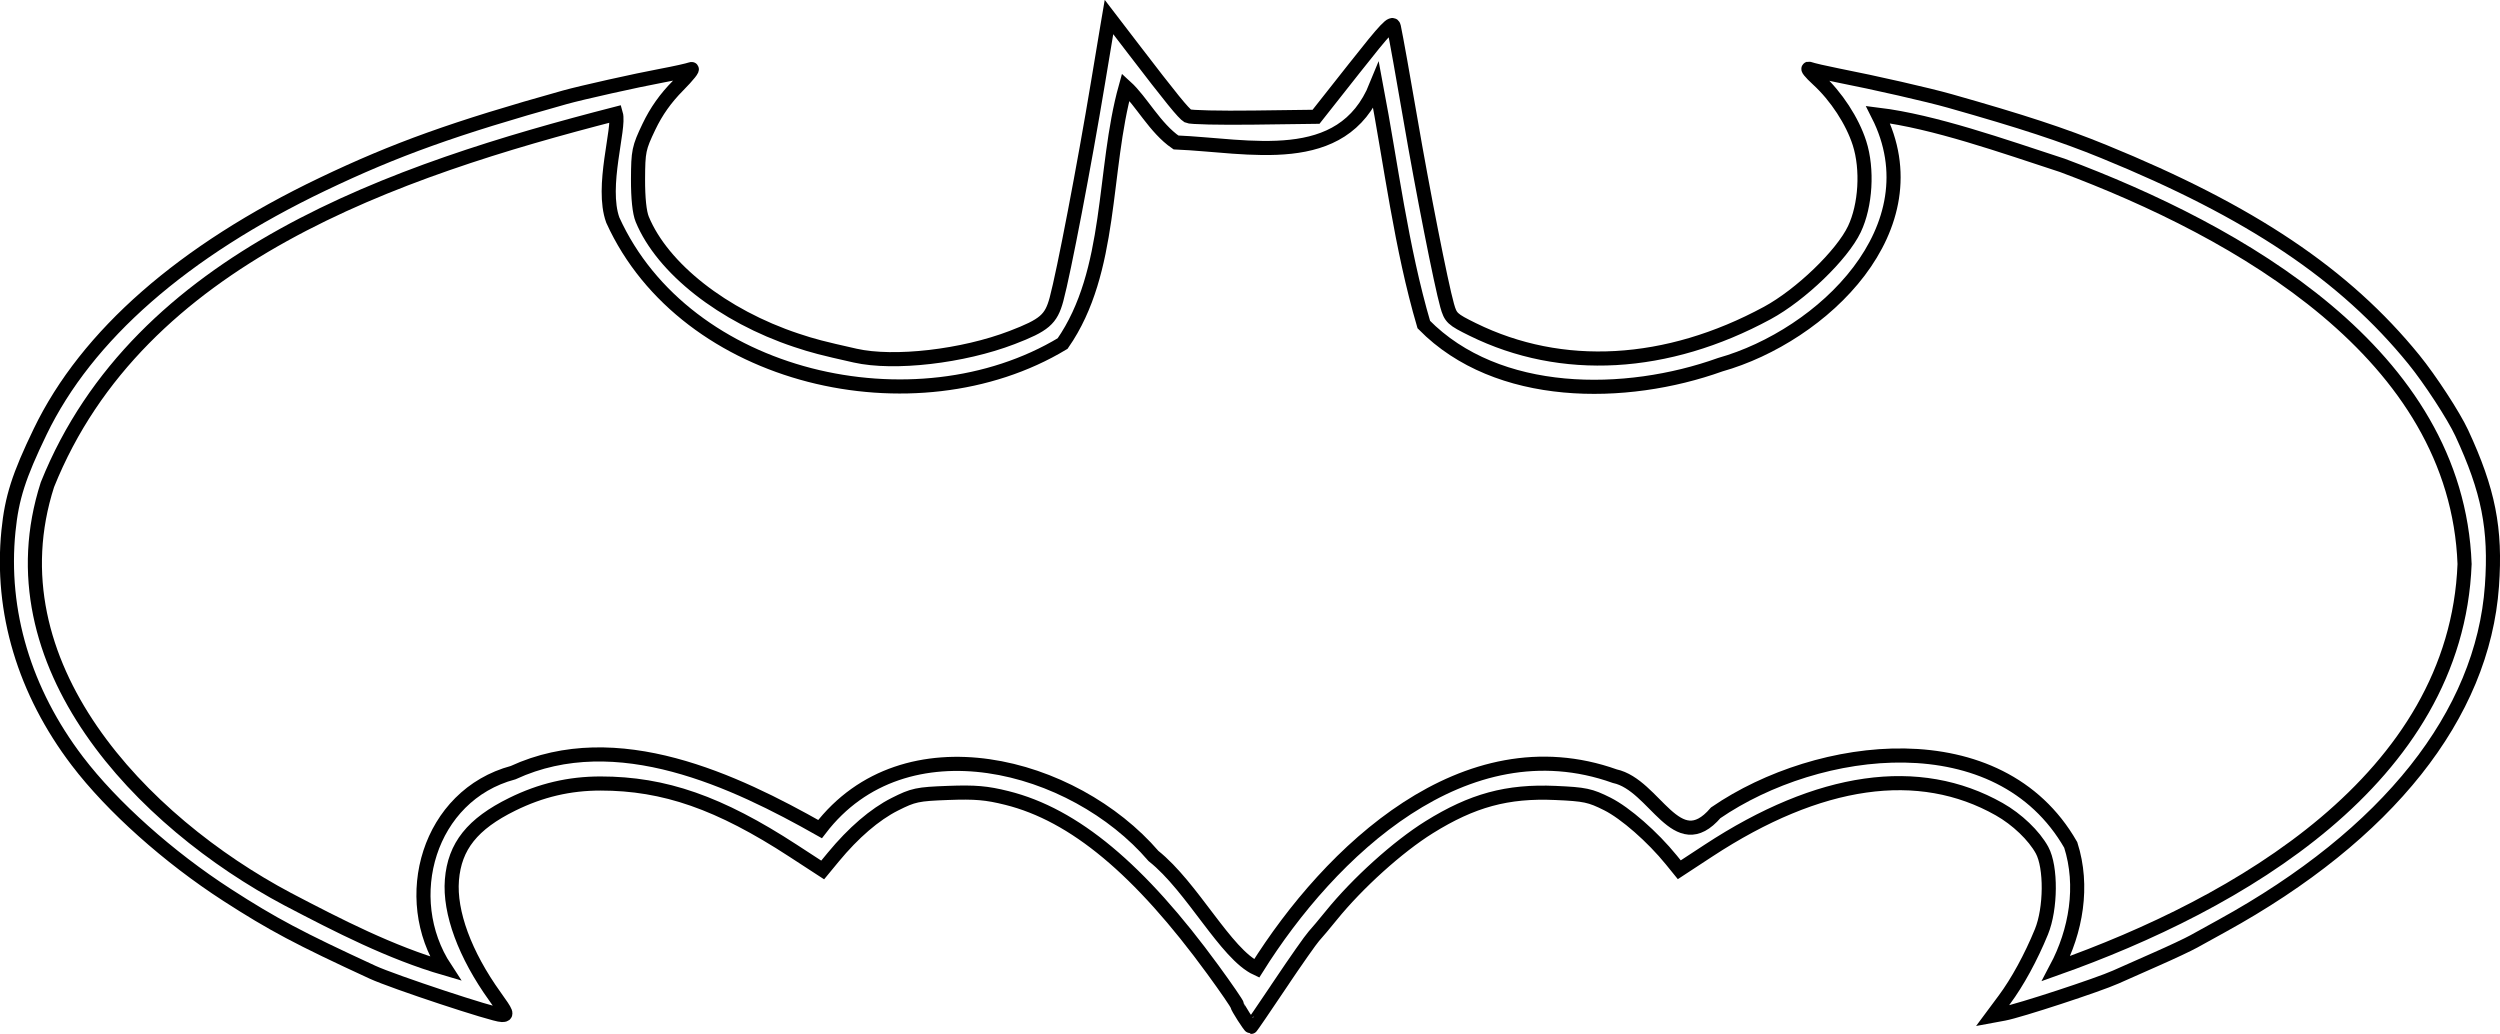
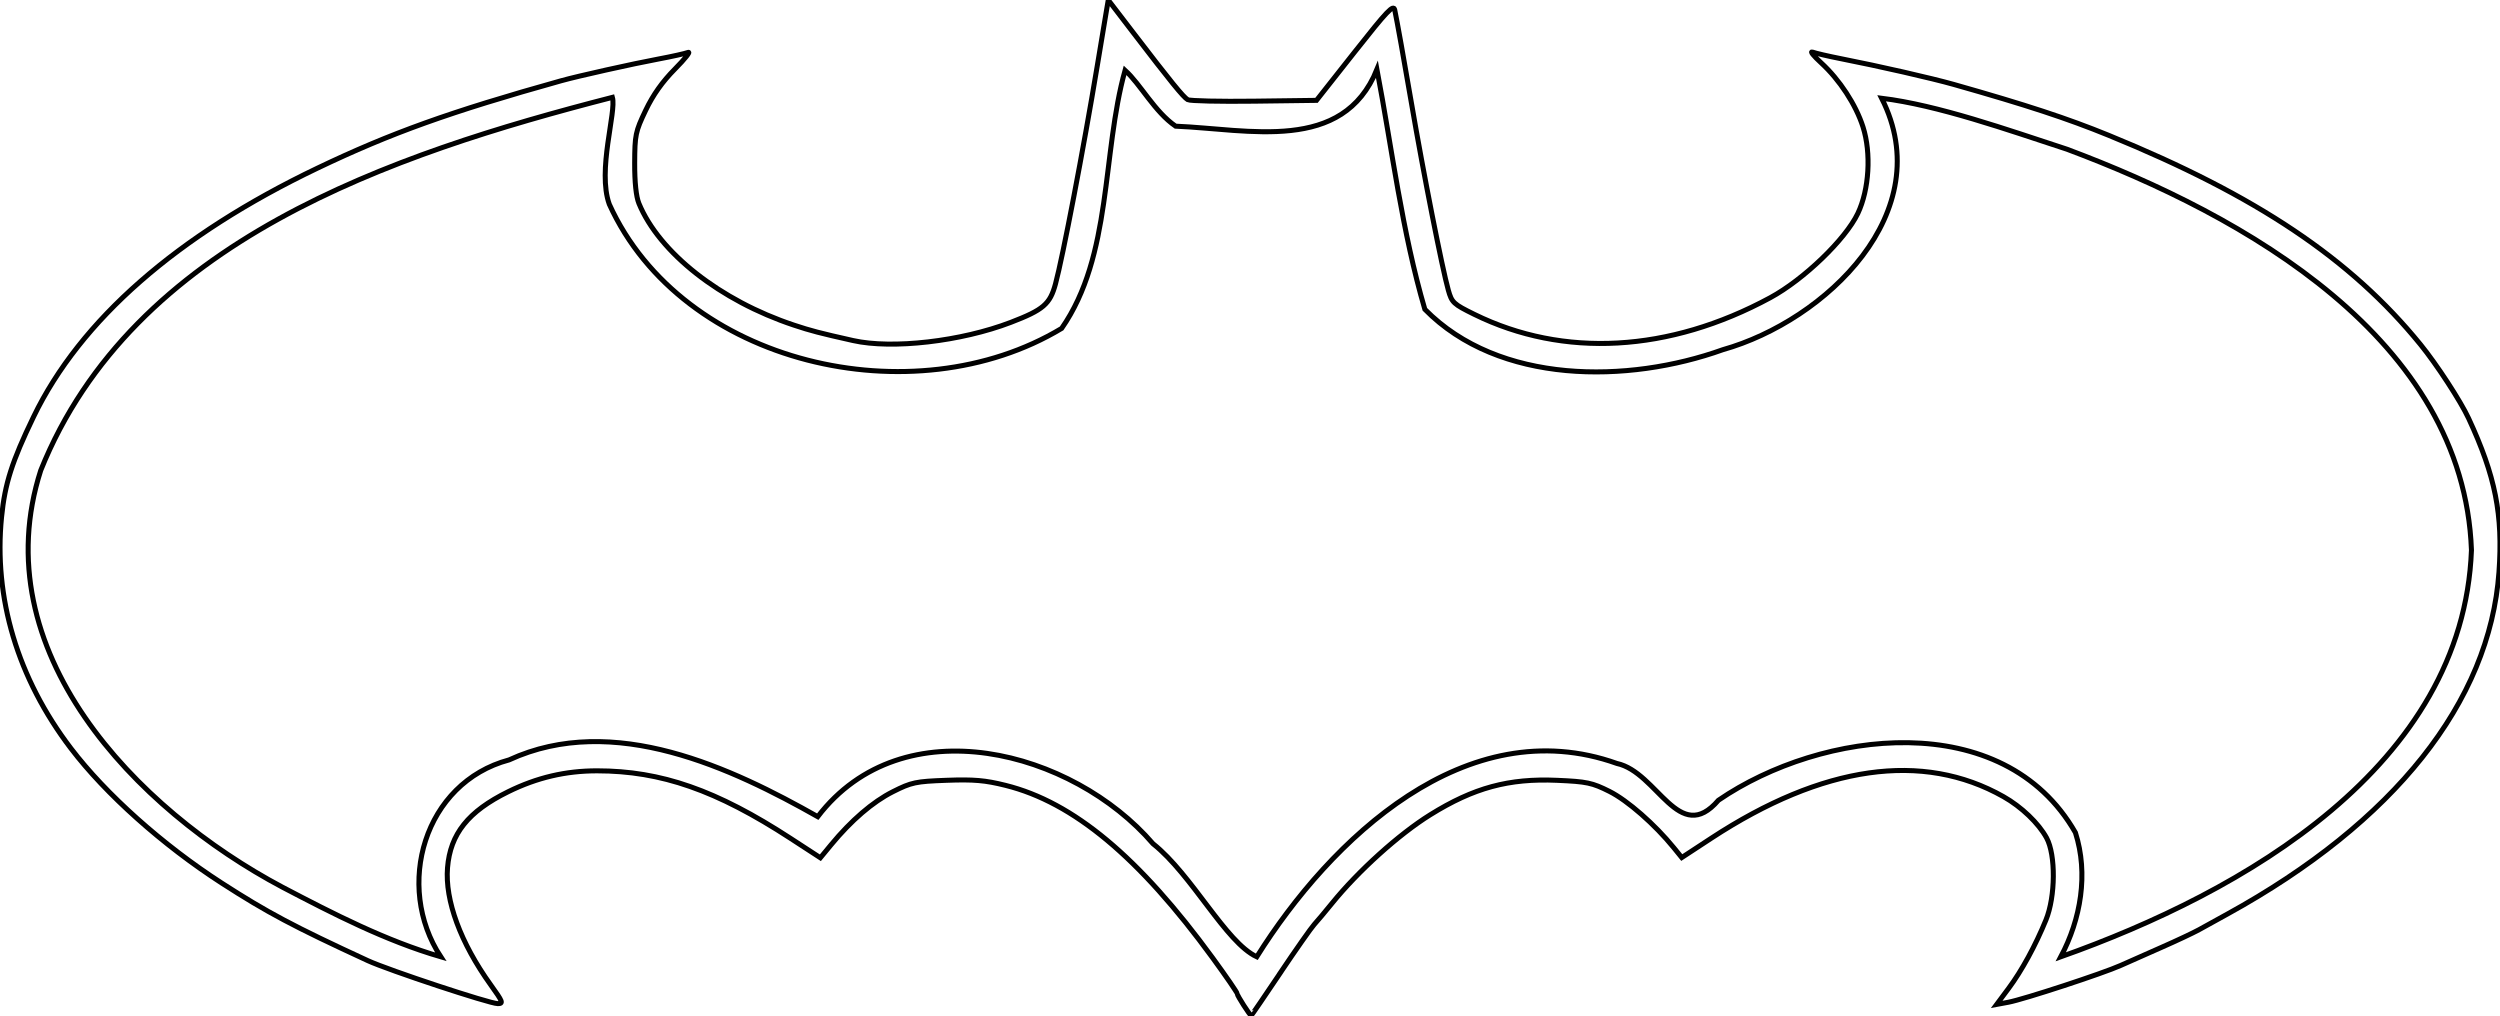
- <svg xmlns="http://www.w3.org/2000/svg" width="177.152" height="73.253" id="svg2" version="1.1">
-   <defs id="defs4" />
-   <g id="layer1" transform="translate(-1168.233,-567.625)">
-     <path style="fill:none;stroke:#000000;stroke-width:1" d="m 1258.932,637.389 c 1.108,-1.649 2.188,-3.189 2.401,-3.421 0.213,-0.233 0.768,-0.894 1.234,-1.469 1.86,-2.297 4.722,-4.879 6.937,-6.257 3.064,-1.907 5.533,-2.578 8.942,-2.428 2.098,0.092 2.47,0.171 3.686,0.781 1.275,0.64 3.2,2.325 4.534,3.968 l 0.563,0.694 2.07,-1.357 c 7.857,-5.151 14.903,-6.155 20.6,-2.935 1.265,0.715 2.472,1.87 3.036,2.904 0.653,1.199 0.63,4.135 -0.045,5.786 -0.737,1.801 -1.703,3.573 -2.626,4.814 l -0.844,1.135 0.822,-0.152 c 1.067,-0.197 6.685,-2.038 7.917,-2.594 0.524,-0.237 1.819,-0.811 2.878,-1.275 1.059,-0.465 2.25,-1.026 2.647,-1.246 0.397,-0.221 1.294,-0.716 1.993,-1.1 11.75,-6.461 18.484,-14.938 19.137,-24.093 0.288,-4.046 -0.247,-6.759 -2.14,-10.836 -0.568,-1.224 -2.241,-3.79 -3.397,-5.212 -4.898,-6.022 -11.544,-10.48 -21.964,-14.732 -2.925,-1.194 -5.77,-2.128 -10.906,-3.583 -1.558,-0.441 -5.242,-1.282 -7.967,-1.818 -0.888,-0.175 -1.785,-0.383 -1.993,-0.462 -0.208,-0.079 0.062,0.259 0.601,0.753 1.305,1.195 2.448,2.945 2.951,4.517 0.59,1.845 0.436,4.414 -0.363,6.093 -0.875,1.837 -3.808,4.661 -6.171,5.941 -7.113,3.852 -14.565,4.27 -20.864,1.17 -1.464,-0.721 -1.576,-0.826 -1.823,-1.703 -0.431,-1.53 -1.746,-8.202 -2.595,-13.162 -0.502,-2.932 -1.033,-5.893 -1.181,-6.584 -0.087,-0.407 -0.523,0.051 -2.808,2.946 l -2.705,3.428 -4.394,0.057 c -2.417,0.031 -4.522,-0.016 -4.678,-0.105 -0.309,-0.177 -1.196,-1.268 -3.861,-4.749 l -1.74,-2.272 -0.118,0.694 c -0.065,0.382 -0.361,2.162 -0.659,3.955 -0.977,5.887 -2.424,13.438 -2.943,15.36 -0.384,1.42 -0.853,1.823 -3.149,2.704 -3.497,1.342 -8.352,1.902 -11.115,1.281 -2.368,-0.532 -2.97,-0.689 -4.17,-1.088 -5.191,-1.725 -9.486,-5.099 -10.92,-8.577 -0.196,-0.475 -0.302,-1.485 -0.298,-2.843 0.01,-1.98 0.052,-2.203 0.773,-3.712 0.524,-1.097 1.179,-2.02 2.066,-2.916 0.714,-0.721 1.129,-1.246 0.921,-1.166 -0.207,0.079 -1.14,0.287 -2.071,0.461 -1.835,0.343 -5.689,1.204 -6.883,1.538 -7.812,2.185 -11.983,3.681 -17.154,6.153 -9.892,4.729 -16.719,10.709 -20.012,17.528 -1.522,3.152 -2.016,4.698 -2.252,7.049 -0.572,5.695 1.13,11.378 4.883,16.307 2.457,3.227 6.464,6.807 10.62,9.489 3.206,2.069 5.083,3.066 10.3,5.471 1.465,0.675 8.583,3.03 9.159,3.03 0.412,0 0.366,-0.123 -0.493,-1.319 -2.126,-2.96 -3.231,-5.956 -3.045,-8.257 0.193,-2.387 1.454,-3.967 4.275,-5.356 2.029,-0.999 4.044,-1.472 6.261,-1.472 4.515,10e-4 8.422,1.365 13.637,4.76 l 2.1,1.367 0.751,-0.911 c 1.428,-1.73 2.938,-3.029 4.357,-3.744 1.315,-0.663 1.604,-0.725 3.79,-0.805 1.915,-0.07 2.707,-0.002 4.152,0.358 4.775,1.189 9.406,5.048 14.598,12.165 0.948,1.299 1.723,2.429 1.723,2.512 0,0.133 0.9,1.539 0.987,1.542 0.019,8.4e-4 0.941,-1.348 2.048,-2.997 z" id="path3024" />
-     <path style="fill:none;stroke:#000000;stroke-width:1" d="m 1248,573.781 c -1.644,5.913 -0.896,13.049 -4.469,18.188 -10.432,6.281 -26.735,2.581 -31.875,-8.75 -0.863,-2.389 0.512,-6.518 0.219,-7.531 -15.574,4.008 -33.796,10.125 -40.281,26.281 -4.093,12.717 6.69,23.889 17.031,29.375 3.612,1.891 7.271,3.773 11.156,4.906 -3.27,-4.98 -1.183,-12.267 4.813,-13.875 7.371,-3.399 15.759,0.616 21.75,4 6.002,-7.854 17.972,-4.669 23.625,1.906 2.761,2.193 5.122,6.954 7.312,7.969 5.205,-8.311 14.758,-17.411 25.375,-13.625 2.868,0.618 4.365,5.842 7.156,2.594 7.274,-4.983 20.079,-6.593 25.156,2.281 0.928,2.908 0.377,6.099 -1.031,8.75 12.843,-4.553 28.348,-13.394 28.938,-28.656 -0.553,-14.922 -16.011,-23.579 -28.5,-28.25 -4.211,-1.377 -9.095,-3.107 -13.062,-3.594 4.071,8.031 -3.942,15.671 -11.188,17.719 -6.7,2.403 -15.781,2.465 -21,-2.844 -1.608,-5.479 -2.309,-11.274 -3.375,-16.906 -2.407,5.932 -9.019,4.213 -14.188,4 -1.48,-1.015 -2.454,-2.931 -3.562,-3.938 z" id="path3825" />
+ <svg xmlns="http://www.w3.org/2000/svg" width="176.165" height="71.558" id="svg3062" version="1.1">
+   <defs id="defs3064" />
+   <g id="layer1" transform="translate(-269.0602,-445.1549)">
+     <path style="fill:none;stroke:#000000;stroke-width:0.354;stroke-miterlimit:4;stroke-dasharray:none" d="m 359.271,513.716 c 1.108,-1.649 2.188,-3.189 2.401,-3.421 0.213,-0.233 0.768,-0.894 1.234,-1.469 1.86,-2.297 4.722,-4.879 6.937,-6.257 3.064,-1.907 5.533,-2.578 8.942,-2.428 2.098,0.092 2.47,0.171 3.686,0.781 1.275,0.64 3.2,2.325 4.534,3.968 l 0.563,0.694 2.07,-1.357 c 7.857,-5.151 14.903,-6.155 20.6,-2.935 1.265,0.715 2.472,1.87 3.036,2.904 0.653,1.199 0.63,4.135 -0.045,5.786 -0.737,1.801 -1.703,3.573 -2.626,4.814 l -0.844,1.135 0.822,-0.152 c 1.067,-0.197 6.685,-2.038 7.917,-2.594 0.524,-0.237 1.819,-0.811 2.878,-1.275 1.059,-0.465 2.25,-1.026 2.647,-1.246 0.397,-0.221 1.294,-0.716 1.993,-1.1 11.75,-6.461 18.484,-14.938 19.137,-24.093 0.288,-4.046 -0.247,-6.759 -2.14,-10.836 -0.568,-1.224 -2.241,-3.79 -3.397,-5.212 -4.898,-6.022 -11.544,-10.48 -21.964,-14.732 -2.925,-1.194 -5.77,-2.128 -10.906,-3.583 -1.558,-0.441 -5.242,-1.282 -7.967,-1.818 -0.888,-0.175 -1.785,-0.383 -1.993,-0.462 -0.208,-0.079 0.062,0.259 0.601,0.753 1.305,1.195 2.448,2.945 2.951,4.517 0.59,1.845 0.436,4.414 -0.363,6.093 -0.875,1.837 -3.808,4.661 -6.171,5.941 -7.113,3.852 -14.565,4.27 -20.864,1.17 -1.464,-0.721 -1.576,-0.826 -1.823,-1.703 -0.431,-1.53 -1.746,-8.202 -2.595,-13.162 -0.502,-2.932 -1.033,-5.893 -1.181,-6.584 -0.087,-0.407 -0.523,0.051 -2.808,2.946 l -2.705,3.428 -4.394,0.057 c -2.417,0.031 -4.522,-0.016 -4.678,-0.105 -0.309,-0.177 -1.196,-1.268 -3.861,-4.749 l -1.74,-2.272 -0.118,0.694 c -0.065,0.382 -0.361,2.162 -0.659,3.955 -0.977,5.887 -2.424,13.438 -2.943,15.36 -0.384,1.42 -0.853,1.823 -3.149,2.704 -3.497,1.342 -8.352,1.902 -11.115,1.281 -2.368,-0.532 -2.97,-0.689 -4.17,-1.088 -5.191,-1.725 -9.486,-5.099 -10.92,-8.577 -0.196,-0.475 -0.302,-1.485 -0.298,-2.843 0.01,-1.98 0.052,-2.203 0.773,-3.712 0.524,-1.097 1.179,-2.02 2.066,-2.916 0.714,-0.721 1.129,-1.246 0.921,-1.166 -0.207,0.079 -1.14,0.287 -2.071,0.461 -1.835,0.343 -5.689,1.204 -6.883,1.538 -7.812,2.185 -11.983,3.681 -17.154,6.153 -9.892,4.729 -16.719,10.709 -20.012,17.528 -1.522,3.152 -2.016,4.698 -2.252,7.049 -0.572,5.695 1.13,11.378 4.883,16.307 2.457,3.227 6.464,6.807 10.62,9.489 3.206,2.069 5.083,3.066 10.3,5.471 1.465,0.675 8.583,3.03 9.159,3.03 0.412,0 0.366,-0.123 -0.493,-1.319 -2.126,-2.96 -3.231,-5.956 -3.045,-8.257 0.193,-2.387 1.454,-3.967 4.275,-5.356 2.029,-0.999 4.044,-1.472 6.261,-1.472 4.515,10e-4 8.422,1.365 13.637,4.76 l 2.1,1.367 0.751,-0.911 c 1.428,-1.73 2.938,-3.029 4.357,-3.744 1.315,-0.663 1.604,-0.725 3.79,-0.805 1.915,-0.07 2.707,-0.002 4.152,0.358 4.775,1.189 9.406,5.048 14.598,12.165 0.948,1.299 1.723,2.429 1.723,2.512 0,0.133 0.9,1.539 0.987,1.542 0.019,8.4e-4 0.941,-1.348 2.048,-2.997 z" id="path3024" />
+     <path style="fill:none;stroke:#000000;stroke-width:0.354;stroke-miterlimit:4;stroke-dasharray:none" d="m 348.339,450.108 c -1.644,5.913 -0.896,13.049 -4.469,18.188 -10.432,6.281 -26.735,2.581 -31.875,-8.75 -0.863,-2.389 0.512,-6.518 0.219,-7.531 -15.574,4.008 -33.796,10.125 -40.281,26.281 -4.093,12.717 6.69,23.889 17.031,29.375 3.612,1.891 7.271,3.773 11.156,4.906 -3.27,-4.98 -1.183,-12.267 4.813,-13.875 7.371,-3.399 15.759,0.616 21.75,4 6.002,-7.854 17.972,-4.669 23.625,1.906 2.761,2.193 5.122,6.954 7.312,7.969 5.205,-8.311 14.758,-17.411 25.375,-13.625 2.868,0.618 4.365,5.842 7.156,2.594 7.274,-4.983 20.079,-6.593 25.156,2.281 0.928,2.908 0.377,6.099 -1.031,8.75 12.843,-4.553 28.348,-13.394 28.938,-28.656 -0.553,-14.922 -16.011,-23.579 -28.5,-28.25 -4.211,-1.377 -9.095,-3.107 -13.062,-3.594 4.071,8.031 -3.942,15.671 -11.188,17.719 -6.7,2.403 -15.781,2.465 -21,-2.844 -1.608,-5.479 -2.309,-11.274 -3.375,-16.906 -2.407,5.932 -9.019,4.213 -14.188,4 -1.48,-1.015 -2.454,-2.931 -3.562,-3.938 z" id="path3825" />
  </g>
</svg>
